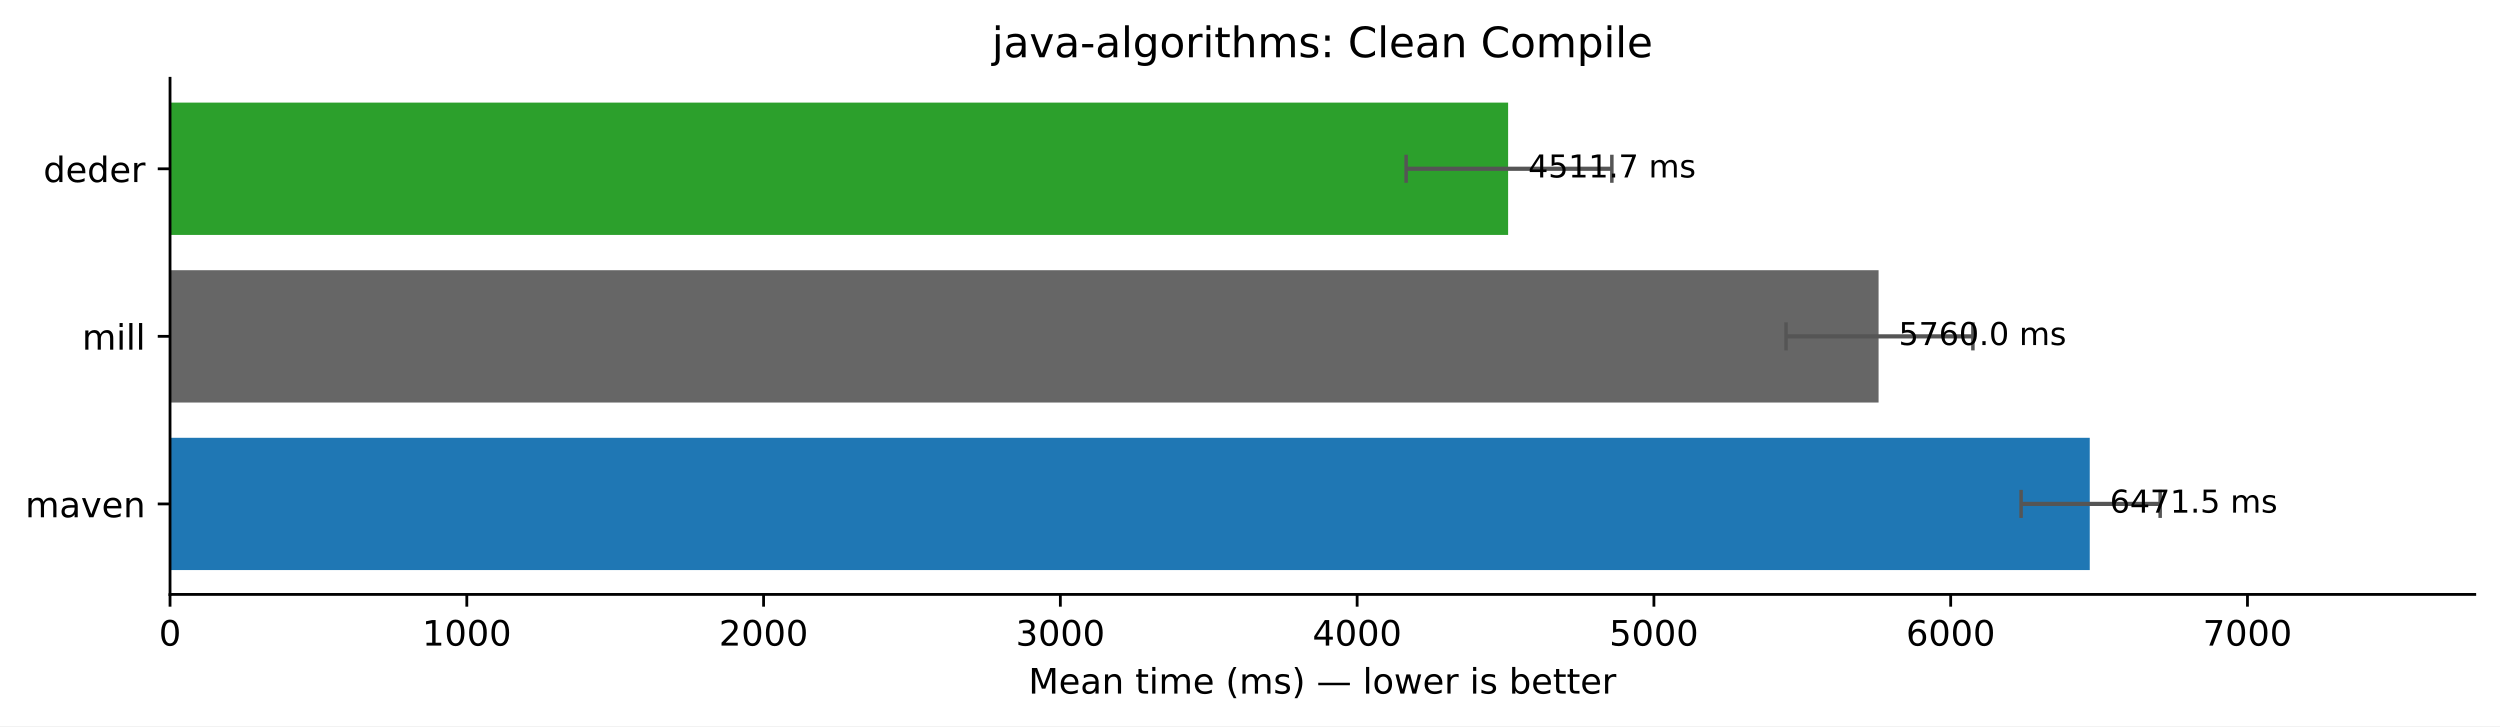
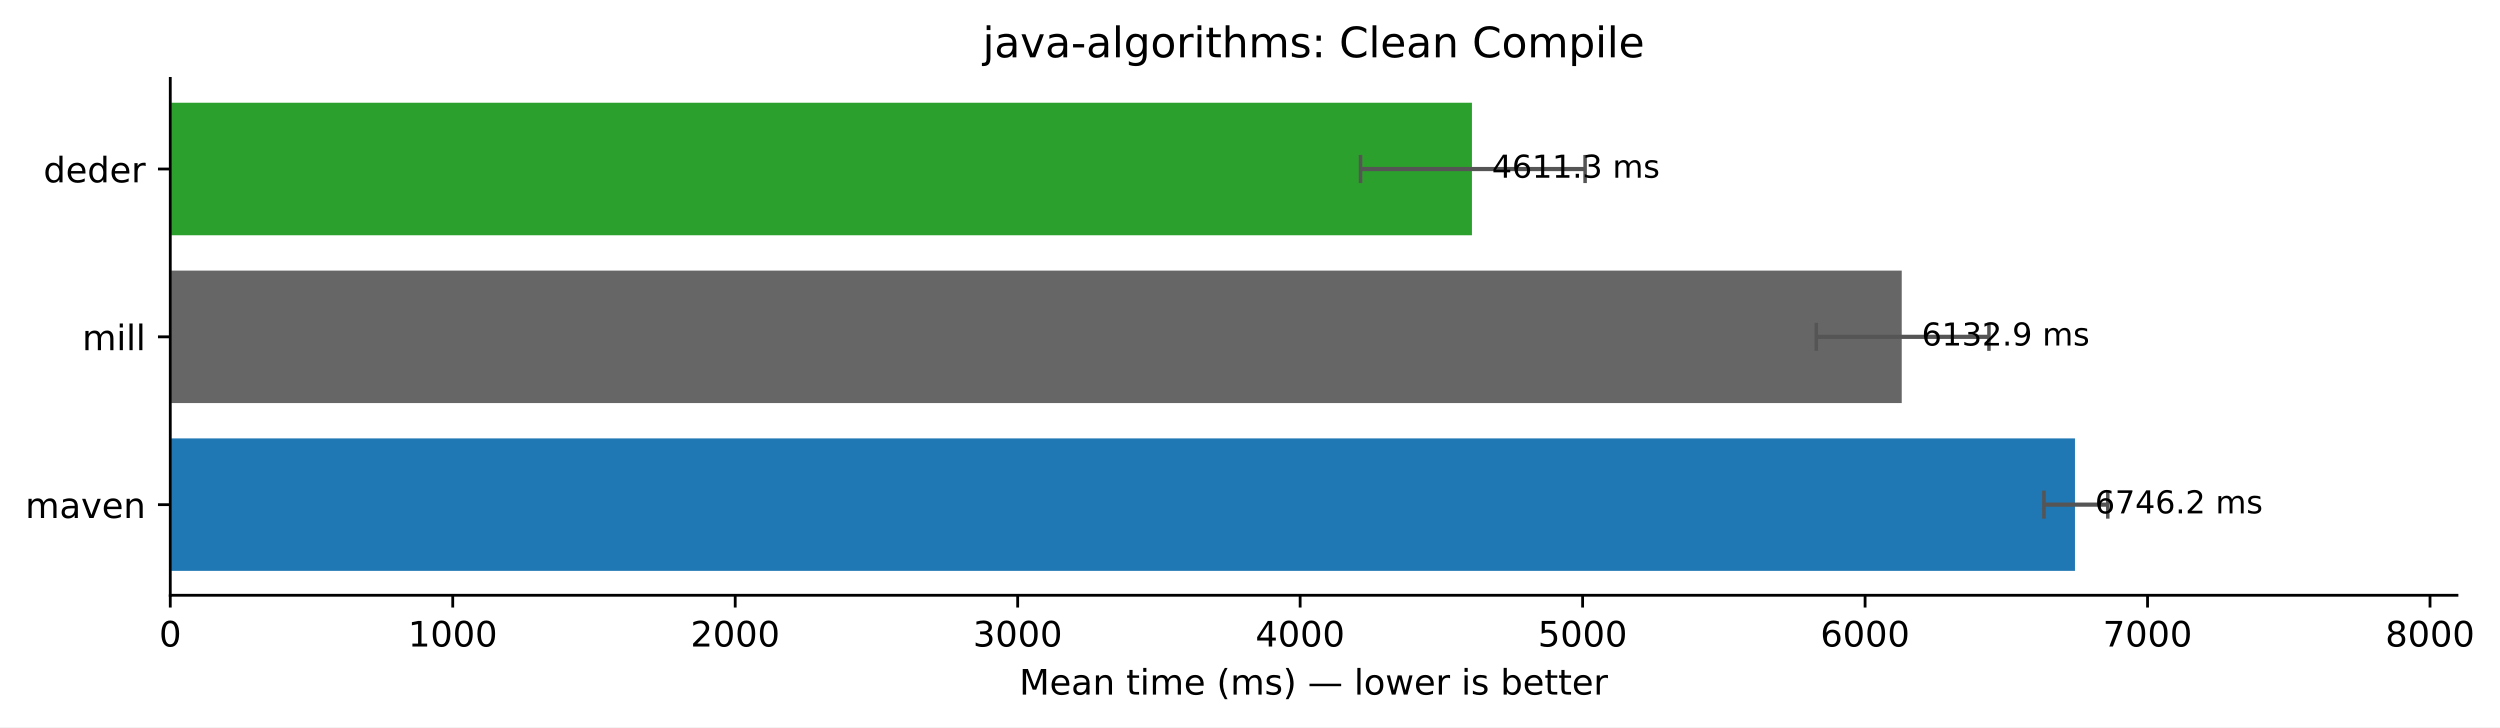
- <svg xmlns="http://www.w3.org/2000/svg" xmlns:xlink="http://www.w3.org/1999/xlink" width="712.788pt" height="207.034pt" viewBox="0 0 712.788 207.034" version="1.1">
+ <svg xmlns="http://www.w3.org/2000/svg" xmlns:xlink="http://www.w3.org/1999/xlink" width="711.772pt" height="207.034pt" viewBox="0 0 711.772 207.034" version="1.1">
  <defs>
    <style type="text/css">*{stroke-linejoin: round; stroke-linecap: butt}</style>
  </defs>
  <g id="figure_1">
    <g id="patch_1">
-       <path d="M 0 207.034  L 712.788 207.034  L 712.788 0  L 0 0  z " style="fill: #ffffff" />
+       <path d="M 0 207.034  L 711.772 207.034  L 711.772 0  L 0 0  z " style="fill: #ffffff" />
    </g>
    <g id="axes_1">
      <g id="patch_2">
-         <path d="M 48.478 169.478  L 705.588 169.478  L 705.588 22.318  L 48.478 22.318  z " style="fill: #ffffff" />
+         <path d="M 48.478 169.478  L 699.518 169.478  L 699.518 22.318  L 48.478 22.318  z " style="fill: #ffffff" />
      </g>
      <g id="patch_3">
-         <path d="M 48.478 162.789  L 596.07 162.789  L 596.07 124.566  L 48.478 124.566  z " clip-path="url(#p824deefcda)" style="fill: #1f77b4; stroke: #ffffff; stroke-width: 0.5; stroke-linejoin: miter" />
+         <path d="M 48.478 162.789  L 591.011 162.789  L 591.011 124.566  L 48.478 124.566  z " clip-path="url(#p6e407e861b)" style="fill: #1f77b4; stroke: #ffffff; stroke-width: 0.5; stroke-linejoin: miter" />
      </g>
      <g id="patch_4">
-         <path d="M 48.478 115.01  L 535.862 115.01  L 535.862 76.786  L 48.478 76.786  z " clip-path="url(#p824deefcda)" style="fill: #666666; stroke: #ffffff; stroke-width: 0.5; stroke-linejoin: miter" />
+         <path d="M 48.478 115.01  L 541.692 115.01  L 541.692 76.786  L 48.478 76.786  z " clip-path="url(#p6e407e861b)" style="fill: #666666; stroke: #ffffff; stroke-width: 0.5; stroke-linejoin: miter" />
      </g>
      <g id="patch_5">
-         <path d="M 48.478 67.231  L 430.236 67.231  L 430.236 29.007  L 48.478 29.007  z " clip-path="url(#p824deefcda)" style="fill: #2ca02c; stroke: #ffffff; stroke-width: 0.5; stroke-linejoin: miter" />
+         <path d="M 48.478 67.231  L 419.327 67.231  L 419.327 29.007  L 48.478 29.007  z " clip-path="url(#p6e407e861b)" style="fill: #2ca02c; stroke: #ffffff; stroke-width: 0.5; stroke-linejoin: miter" />
      </g>
      <g id="matplotlib.axis_1">
        <g id="xtick_1">
          <g id="line2d_1">
            <defs>
-               <path id="m9dd5180c8a" d="M 0 0  L 0 3.5  " style="stroke: #000000; stroke-width: 0.8" />
+               <path id="m69d838f086" d="M 0 0  L 0 3.5  " style="stroke: #000000; stroke-width: 0.8" />
            </defs>
            <g>
-               <use xlink:href="#m9dd5180c8a" x="48.478" y="169.478" style="stroke: #000000; stroke-width: 0.8" />
+               <use xlink:href="#m69d838f086" x="48.478" y="169.478" style="stroke: #000000; stroke-width: 0.8" />
            </g>
          </g>
          <g id="text_1">
            <g transform="translate(45.29688 184.0766) scale(0.1 -0.1)">
              <defs>
                <path id="DejaVuSans-30" d="M 2034 4250  Q 1547 4250 1301 3770  Q 1056 3291 1056 2328  Q 1056 1369 1301 889  Q 1547 409 2034 409  Q 2525 409 2770 889  Q 3016 1369 3016 2328  Q 3016 3291 2770 3770  Q 2525 4250 2034 4250  z M 2034 4750  Q 2819 4750 3233 4129  Q 3647 3509 3647 2328  Q 3647 1150 3233 529  Q 2819 -91 2034 -91  Q 1250 -91 836 529  Q 422 1150 422 2328  Q 422 3509 836 4129  Q 1250 4750 2034 4750  z " transform="scale(0.015625)" />
              </defs>
              <use xlink:href="#DejaVuSans-30" />
            </g>
          </g>
        </g>
        <g id="xtick_2">
          <g id="line2d_2">
            <g>
-               <use xlink:href="#m9dd5180c8a" x="133.094" y="169.478" style="stroke: #000000; stroke-width: 0.8" />
+               <use xlink:href="#m69d838f086" x="128.899" y="169.478" style="stroke: #000000; stroke-width: 0.8" />
            </g>
          </g>
          <g id="text_2">
-             <g transform="translate(120.3686 184.0766) scale(0.1 -0.1)">
+             <g transform="translate(116.1742 184.0766) scale(0.1 -0.1)">
              <defs>
                <path id="DejaVuSans-31" d="M 794 531  L 1825 531  L 1825 4091  L 703 3866  L 703 4441  L 1819 4666  L 2450 4666  L 2450 531  L 3481 531  L 3481 0  L 794 0  L 794 531  z " transform="scale(0.015625)" />
              </defs>
              <use xlink:href="#DejaVuSans-31" />
              <use xlink:href="#DejaVuSans-30" transform="translate(63.62305 0)" />
              <use xlink:href="#DejaVuSans-30" transform="translate(127.2461 0)" />
              <use xlink:href="#DejaVuSans-30" transform="translate(190.8691 0)" />
            </g>
          </g>
        </g>
        <g id="xtick_3">
          <g id="line2d_3">
            <g>
-               <use xlink:href="#m9dd5180c8a" x="217.709" y="169.478" style="stroke: #000000; stroke-width: 0.8" />
+               <use xlink:href="#m69d838f086" x="209.32" y="169.478" style="stroke: #000000; stroke-width: 0.8" />
            </g>
          </g>
          <g id="text_3">
-             <g transform="translate(204.984 184.0766) scale(0.1 -0.1)">
+             <g transform="translate(196.5953 184.0766) scale(0.1 -0.1)">
              <defs>
                <path id="DejaVuSans-32" d="M 1228 531  L 3431 531  L 3431 0  L 469 0  L 469 531  Q 828 903 1448 1529  Q 2069 2156 2228 2338  Q 2531 2678 2651 2914  Q 2772 3150 2772 3378  Q 2772 3750 2511 3984  Q 2250 4219 1831 4219  Q 1534 4219 1204 4116  Q 875 4013 500 3803  L 500 4441  Q 881 4594 1212 4672  Q 1544 4750 1819 4750  Q 2544 4750 2975 4387  Q 3406 4025 3406 3419  Q 3406 3131 3298 2873  Q 3191 2616 2906 2266  Q 2828 2175 2409 1742  Q 1991 1309 1228 531  z " transform="scale(0.015625)" />
              </defs>
              <use xlink:href="#DejaVuSans-32" />
              <use xlink:href="#DejaVuSans-30" transform="translate(63.62305 0)" />
              <use xlink:href="#DejaVuSans-30" transform="translate(127.2461 0)" />
              <use xlink:href="#DejaVuSans-30" transform="translate(190.8691 0)" />
            </g>
          </g>
        </g>
        <g id="xtick_4">
          <g id="line2d_4">
            <g>
-               <use xlink:href="#m9dd5180c8a" x="302.324" y="169.478" style="stroke: #000000; stroke-width: 0.8" />
+               <use xlink:href="#m69d838f086" x="289.741" y="169.478" style="stroke: #000000; stroke-width: 0.8" />
            </g>
          </g>
          <g id="text_4">
-             <g transform="translate(289.5995 184.0766) scale(0.1 -0.1)">
+             <g transform="translate(277.0164 184.0766) scale(0.1 -0.1)">
              <defs>
                <path id="DejaVuSans-33" d="M 2597 2516  Q 3050 2419 3304 2112  Q 3559 1806 3559 1356  Q 3559 666 3084 287  Q 2609 -91 1734 -91  Q 1441 -91 1130 -33  Q 819 25 488 141  L 488 750  Q 750 597 1062 519  Q 1375 441 1716 441  Q 2309 441 2620 675  Q 2931 909 2931 1356  Q 2931 1769 2642 2001  Q 2353 2234 1838 2234  L 1294 2234  L 1294 2753  L 1863 2753  Q 2328 2753 2575 2939  Q 2822 3125 2822 3475  Q 2822 3834 2567 4026  Q 2313 4219 1838 4219  Q 1578 4219 1281 4162  Q 984 4106 628 3988  L 628 4550  Q 988 4650 1302 4700  Q 1616 4750 1894 4750  Q 2613 4750 3031 4423  Q 3450 4097 3450 3541  Q 3450 3153 3228 2886  Q 3006 2619 2597 2516  z " transform="scale(0.015625)" />
              </defs>
              <use xlink:href="#DejaVuSans-33" />
              <use xlink:href="#DejaVuSans-30" transform="translate(63.62305 0)" />
              <use xlink:href="#DejaVuSans-30" transform="translate(127.2461 0)" />
              <use xlink:href="#DejaVuSans-30" transform="translate(190.8691 0)" />
            </g>
          </g>
        </g>
        <g id="xtick_5">
          <g id="line2d_5">
            <g>
-               <use xlink:href="#m9dd5180c8a" x="386.94" y="169.478" style="stroke: #000000; stroke-width: 0.8" />
+               <use xlink:href="#m69d838f086" x="370.162" y="169.478" style="stroke: #000000; stroke-width: 0.8" />
            </g>
          </g>
          <g id="text_5">
-             <g transform="translate(374.2149 184.0766) scale(0.1 -0.1)">
+             <g transform="translate(357.4375 184.0766) scale(0.1 -0.1)">
              <defs>
                <path id="DejaVuSans-34" d="M 2419 4116  L 825 1625  L 2419 1625  L 2419 4116  z M 2253 4666  L 3047 4666  L 3047 1625  L 3713 1625  L 3713 1100  L 3047 1100  L 3047 0  L 2419 0  L 2419 1100  L 313 1100  L 313 1709  L 2253 4666  z " transform="scale(0.015625)" />
              </defs>
              <use xlink:href="#DejaVuSans-34" />
              <use xlink:href="#DejaVuSans-30" transform="translate(63.62305 0)" />
              <use xlink:href="#DejaVuSans-30" transform="translate(127.2461 0)" />
              <use xlink:href="#DejaVuSans-30" transform="translate(190.8691 0)" />
            </g>
          </g>
        </g>
        <g id="xtick_6">
          <g id="line2d_6">
            <g>
-               <use xlink:href="#m9dd5180c8a" x="471.555" y="169.478" style="stroke: #000000; stroke-width: 0.8" />
+               <use xlink:href="#m69d838f086" x="450.584" y="169.478" style="stroke: #000000; stroke-width: 0.8" />
            </g>
          </g>
          <g id="text_6">
-             <g transform="translate(458.8303 184.0766) scale(0.1 -0.1)">
+             <g transform="translate(437.8586 184.0766) scale(0.1 -0.1)">
              <defs>
                <path id="DejaVuSans-35" d="M 691 4666  L 3169 4666  L 3169 4134  L 1269 4134  L 1269 2991  Q 1406 3038 1543 3061  Q 1681 3084 1819 3084  Q 2600 3084 3056 2656  Q 3513 2228 3513 1497  Q 3513 744 3044 326  Q 2575 -91 1722 -91  Q 1428 -91 1123 -41  Q 819 9 494 109  L 494 744  Q 775 591 1075 516  Q 1375 441 1709 441  Q 2250 441 2565 725  Q 2881 1009 2881 1497  Q 2881 1984 2565 2268  Q 2250 2553 1709 2553  Q 1456 2553 1204 2497  Q 953 2441 691 2322  L 691 4666  z " transform="scale(0.015625)" />
              </defs>
              <use xlink:href="#DejaVuSans-35" />
              <use xlink:href="#DejaVuSans-30" transform="translate(63.62305 0)" />
              <use xlink:href="#DejaVuSans-30" transform="translate(127.2461 0)" />
              <use xlink:href="#DejaVuSans-30" transform="translate(190.8691 0)" />
            </g>
          </g>
        </g>
        <g id="xtick_7">
          <g id="line2d_7">
            <g>
-               <use xlink:href="#m9dd5180c8a" x="556.171" y="169.478" style="stroke: #000000; stroke-width: 0.8" />
+               <use xlink:href="#m69d838f086" x="531.005" y="169.478" style="stroke: #000000; stroke-width: 0.8" />
            </g>
          </g>
          <g id="text_7">
-             <g transform="translate(543.4458 184.0766) scale(0.1 -0.1)">
+             <g transform="translate(518.2796 184.0766) scale(0.1 -0.1)">
              <defs>
                <path id="DejaVuSans-36" d="M 2113 2584  Q 1688 2584 1439 2293  Q 1191 2003 1191 1497  Q 1191 994 1439 701  Q 1688 409 2113 409  Q 2538 409 2786 701  Q 3034 994 3034 1497  Q 3034 2003 2786 2293  Q 2538 2584 2113 2584  z M 3366 4563  L 3366 3988  Q 3128 4100 2886 4159  Q 2644 4219 2406 4219  Q 1781 4219 1451 3797  Q 1122 3375 1075 2522  Q 1259 2794 1537 2939  Q 1816 3084 2150 3084  Q 2853 3084 3261 2657  Q 3669 2231 3669 1497  Q 3669 778 3244 343  Q 2819 -91 2113 -91  Q 1303 -91 875 529  Q 447 1150 447 2328  Q 447 3434 972 4092  Q 1497 4750 2381 4750  Q 2619 4750 2861 4703  Q 3103 4656 3366 4563  z " transform="scale(0.015625)" />
              </defs>
              <use xlink:href="#DejaVuSans-36" />
              <use xlink:href="#DejaVuSans-30" transform="translate(63.62305 0)" />
              <use xlink:href="#DejaVuSans-30" transform="translate(127.2461 0)" />
              <use xlink:href="#DejaVuSans-30" transform="translate(190.8691 0)" />
            </g>
          </g>
        </g>
        <g id="xtick_8">
          <g id="line2d_8">
            <g>
-               <use xlink:href="#m9dd5180c8a" x="640.786" y="169.478" style="stroke: #000000; stroke-width: 0.8" />
+               <use xlink:href="#m69d838f086" x="611.426" y="169.478" style="stroke: #000000; stroke-width: 0.8" />
            </g>
          </g>
          <g id="text_8">
-             <g transform="translate(628.0612 184.0766) scale(0.1 -0.1)">
+             <g transform="translate(598.7007 184.0766) scale(0.1 -0.1)">
              <defs>
                <path id="DejaVuSans-37" d="M 525 4666  L 3525 4666  L 3525 4397  L 1831 0  L 1172 0  L 2766 4134  L 525 4134  L 525 4666  z " transform="scale(0.015625)" />
              </defs>
              <use xlink:href="#DejaVuSans-37" />
              <use xlink:href="#DejaVuSans-30" transform="translate(63.62305 0)" />
              <use xlink:href="#DejaVuSans-30" transform="translate(127.2461 0)" />
              <use xlink:href="#DejaVuSans-30" transform="translate(190.8691 0)" />
            </g>
          </g>
        </g>
-         <g id="text_9">
-           <g transform="translate(293.2362 197.7547) scale(0.1 -0.1)">
+         <g id="xtick_9">
+           <g id="line2d_9">
+             <g>
+               <use xlink:href="#m69d838f086" x="691.847" y="169.478" style="stroke: #000000; stroke-width: 0.8" />
+             </g>
+           </g>
+           <g id="text_9">
+             <g transform="translate(679.1218 184.0766) scale(0.1 -0.1)">
+               <defs>
+                 <path id="DejaVuSans-38" d="M 2034 2216  Q 1584 2216 1326 1975  Q 1069 1734 1069 1313  Q 1069 891 1326 650  Q 1584 409 2034 409  Q 2484 409 2743 651  Q 3003 894 3003 1313  Q 3003 1734 2745 1975  Q 2488 2216 2034 2216  z M 1403 2484  Q 997 2584 770 2862  Q 544 3141 544 3541  Q 544 4100 942 4425  Q 1341 4750 2034 4750  Q 2731 4750 3128 4425  Q 3525 4100 3525 3541  Q 3525 3141 3298 2862  Q 3072 2584 2669 2484  Q 3125 2378 3379 2068  Q 3634 1759 3634 1313  Q 3634 634 3220 271  Q 2806 -91 2034 -91  Q 1263 -91 848 271  Q 434 634 434 1313  Q 434 1759 690 2068  Q 947 2378 1403 2484  z M 1172 3481  Q 1172 3119 1398 2916  Q 1625 2713 2034 2713  Q 2441 2713 2670 2916  Q 2900 3119 2900 3481  Q 2900 3844 2670 4047  Q 2441 4250 2034 4250  Q 1625 4250 1398 4047  Q 1172 3844 1172 3481  z " transform="scale(0.015625)" />
+               </defs>
+               <use xlink:href="#DejaVuSans-38" />
+               <use xlink:href="#DejaVuSans-30" transform="translate(63.62305 0)" />
+               <use xlink:href="#DejaVuSans-30" transform="translate(127.2461 0)" />
+               <use xlink:href="#DejaVuSans-30" transform="translate(190.8691 0)" />
+             </g>
+           </g>
+         </g>
+         <g id="text_10">
+           <g transform="translate(290.2013 197.7547) scale(0.1 -0.1)">
            <defs>
              <path id="DejaVuSans-4d" d="M 628 4666  L 1569 4666  L 2759 1491  L 3956 4666  L 4897 4666  L 4897 0  L 4281 0  L 4281 4097  L 3078 897  L 2444 897  L 1241 4097  L 1241 0  L 628 0  L 628 4666  z " transform="scale(0.015625)" />
              <path id="DejaVuSans-65" d="M 3597 1894  L 3597 1613  L 953 1613  Q 991 1019 1311 708  Q 1631 397 2203 397  Q 2534 397 2845 478  Q 3156 559 3463 722  L 3463 178  Q 3153 47 2828 -22  Q 2503 -91 2169 -91  Q 1331 -91 842 396  Q 353 884 353 1716  Q 353 2575 817 3079  Q 1281 3584 2069 3584  Q 2775 3584 3186 3129  Q 3597 2675 3597 1894  z M 3022 2063  Q 3016 2534 2758 2815  Q 2500 3097 2075 3097  Q 1594 3097 1305 2825  Q 1016 2553 972 2059  L 3022 2063  z " transform="scale(0.015625)" />
              <path id="DejaVuSans-61" d="M 2194 1759  Q 1497 1759 1228 1600  Q 959 1441 959 1056  Q 959 750 1161 570  Q 1363 391 1709 391  Q 2188 391 2477 730  Q 2766 1069 2766 1631  L 2766 1759  L 2194 1759  z M 3341 1997  L 3341 0  L 2766 0  L 2766 531  Q 2569 213 2275 61  Q 1981 -91 1556 -91  Q 1019 -91 701 211  Q 384 513 384 1019  Q 384 1609 779 1909  Q 1175 2209 1959 2209  L 2766 2209  L 2766 2266  Q 2766 2663 2505 2880  Q 2244 3097 1772 3097  Q 1472 3097 1187 3025  Q 903 2953 641 2809  L 641 3341  Q 956 3463 1253 3523  Q 1550 3584 1831 3584  Q 2591 3584 2966 3190  Q 3341 2797 3341 1997  z " transform="scale(0.015625)" />
              <path id="DejaVuSans-6e" d="M 3513 2113  L 3513 0  L 2938 0  L 2938 2094  Q 2938 2591 2744 2837  Q 2550 3084 2163 3084  Q 1697 3084 1428 2787  Q 1159 2491 1159 1978  L 1159 0  L 581 0  L 581 3500  L 1159 3500  L 1159 2956  Q 1366 3272 1645 3428  Q 1925 3584 2291 3584  Q 2894 3584 3203 3211  Q 3513 2838 3513 2113  z " transform="scale(0.015625)" />
              <path id="DejaVuSans-20" transform="scale(0.015625)" />
              <path id="DejaVuSans-74" d="M 1172 4494  L 1172 3500  L 2356 3500  L 2356 3053  L 1172 3053  L 1172 1153  Q 1172 725 1289 603  Q 1406 481 1766 481  L 2356 481  L 2356 0  L 1766 0  Q 1100 0 847 248  Q 594 497 594 1153  L 594 3053  L 172 3053  L 172 3500  L 594 3500  L 594 4494  L 1172 4494  z " transform="scale(0.015625)" />
              <path id="DejaVuSans-69" d="M 603 3500  L 1178 3500  L 1178 0  L 603 0  L 603 3500  z M 603 4863  L 1178 4863  L 1178 4134  L 603 4134  L 603 4863  z " transform="scale(0.015625)" />
              <path id="DejaVuSans-6d" d="M 3328 2828  Q 3544 3216 3844 3400  Q 4144 3584 4550 3584  Q 5097 3584 5394 3201  Q 5691 2819 5691 2113  L 5691 0  L 5113 0  L 5113 2094  Q 5113 2597 4934 2840  Q 4756 3084 4391 3084  Q 3944 3084 3684 2787  Q 3425 2491 3425 1978  L 3425 0  L 2847 0  L 2847 2094  Q 2847 2600 2669 2842  Q 2491 3084 2119 3084  Q 1678 3084 1418 2786  Q 1159 2488 1159 1978  L 1159 0  L 581 0  L 581 3500  L 1159 3500  L 1159 2956  Q 1356 3278 1631 3431  Q 1906 3584 2284 3584  Q 2666 3584 2933 3390  Q 3200 3197 3328 2828  z " transform="scale(0.015625)" />
              <path id="DejaVuSans-28" d="M 1984 4856  Q 1566 4138 1362 3434  Q 1159 2731 1159 2009  Q 1159 1288 1364 580  Q 1569 -128 1984 -844  L 1484 -844  Q 1016 -109 783 600  Q 550 1309 550 2009  Q 550 2706 781 3412  Q 1013 4119 1484 4856  L 1984 4856  z " transform="scale(0.015625)" />
              <path id="DejaVuSans-73" d="M 2834 3397  L 2834 2853  Q 2591 2978 2328 3040  Q 2066 3103 1784 3103  Q 1356 3103 1142 2972  Q 928 2841 928 2578  Q 928 2378 1081 2264  Q 1234 2150 1697 2047  L 1894 2003  Q 2506 1872 2764 1633  Q 3022 1394 3022 966  Q 3022 478 2636 193  Q 2250 -91 1575 -91  Q 1294 -91 989 -36  Q 684 19 347 128  L 347 722  Q 666 556 975 473  Q 1284 391 1588 391  Q 1994 391 2212 530  Q 2431 669 2431 922  Q 2431 1156 2273 1281  Q 2116 1406 1581 1522  L 1381 1569  Q 847 1681 609 1914  Q 372 2147 372 2553  Q 372 3047 722 3315  Q 1072 3584 1716 3584  Q 2034 3584 2315 3537  Q 2597 3491 2834 3397  z " transform="scale(0.015625)" />
              <path id="DejaVuSans-29" d="M 513 4856  L 1013 4856  Q 1481 4119 1714 3412  Q 1947 2706 1947 2009  Q 1947 1309 1714 600  Q 1481 -109 1013 -844  L 513 -844  Q 928 -128 1133 580  Q 1338 1288 1338 2009  Q 1338 2731 1133 3434  Q 928 4138 513 4856  z " transform="scale(0.015625)" />
              <path id="DejaVuSans-2014" d="M 313 1978  L 6088 1978  L 6088 1528  L 313 1528  L 313 1978  z " transform="scale(0.015625)" />
              <path id="DejaVuSans-6c" d="M 603 4863  L 1178 4863  L 1178 0  L 603 0  L 603 4863  z " transform="scale(0.015625)" />
              <path id="DejaVuSans-6f" d="M 1959 3097  Q 1497 3097 1228 2736  Q 959 2375 959 1747  Q 959 1119 1226 758  Q 1494 397 1959 397  Q 2419 397 2687 759  Q 2956 1122 2956 1747  Q 2956 2369 2687 2733  Q 2419 3097 1959 3097  z M 1959 3584  Q 2709 3584 3137 3096  Q 3566 2609 3566 1747  Q 3566 888 3137 398  Q 2709 -91 1959 -91  Q 1206 -91 779 398  Q 353 888 353 1747  Q 353 2609 779 3096  Q 1206 3584 1959 3584  z " transform="scale(0.015625)" />
              <path id="DejaVuSans-77" d="M 269 3500  L 844 3500  L 1563 769  L 2278 3500  L 2956 3500  L 3675 769  L 4391 3500  L 4966 3500  L 4050 0  L 3372 0  L 2619 2869  L 1863 0  L 1184 0  L 269 3500  z " transform="scale(0.015625)" />
              <path id="DejaVuSans-72" d="M 2631 2963  Q 2534 3019 2420 3045  Q 2306 3072 2169 3072  Q 1681 3072 1420 2755  Q 1159 2438 1159 1844  L 1159 0  L 581 0  L 581 3500  L 1159 3500  L 1159 2956  Q 1341 3275 1631 3429  Q 1922 3584 2338 3584  Q 2397 3584 2469 3576  Q 2541 3569 2628 3553  L 2631 2963  z " transform="scale(0.015625)" />
              <path id="DejaVuSans-62" d="M 3116 1747  Q 3116 2381 2855 2742  Q 2594 3103 2138 3103  Q 1681 3103 1420 2742  Q 1159 2381 1159 1747  Q 1159 1113 1420 752  Q 1681 391 2138 391  Q 2594 391 2855 752  Q 3116 1113 3116 1747  z M 1159 2969  Q 1341 3281 1617 3432  Q 1894 3584 2278 3584  Q 2916 3584 3314 3078  Q 3713 2572 3713 1747  Q 3713 922 3314 415  Q 2916 -91 2278 -91  Q 1894 -91 1617 61  Q 1341 213 1159 525  L 1159 0  L 581 0  L 581 4863  L 1159 4863  L 1159 2969  z " transform="scale(0.015625)" />
            </defs>
            <use xlink:href="#DejaVuSans-4d" />
            <use xlink:href="#DejaVuSans-65" transform="translate(86.2793 0)" />
            <use xlink:href="#DejaVuSans-61" transform="translate(147.8027 0)" />
            <use xlink:href="#DejaVuSans-6e" transform="translate(209.082 0)" />
            <use xlink:href="#DejaVuSans-20" transform="translate(272.4609 0)" />
            <use xlink:href="#DejaVuSans-74" transform="translate(304.248 0)" />
            <use xlink:href="#DejaVuSans-69" transform="translate(343.457 0)" />
            <use xlink:href="#DejaVuSans-6d" transform="translate(371.2402 0)" />
            <use xlink:href="#DejaVuSans-65" transform="translate(468.6523 0)" />
            <use xlink:href="#DejaVuSans-20" transform="translate(530.1758 0)" />
            <use xlink:href="#DejaVuSans-28" transform="translate(561.9629 0)" />
            <use xlink:href="#DejaVuSans-6d" transform="translate(600.9766 0)" />
            <use xlink:href="#DejaVuSans-73" transform="translate(698.3887 0)" />
            <use xlink:href="#DejaVuSans-29" transform="translate(750.4883 0)" />
            <use xlink:href="#DejaVuSans-20" transform="translate(789.502 0)" />
            <use xlink:href="#DejaVuSans-2014" transform="translate(821.2891 0)" />
            <use xlink:href="#DejaVuSans-20" transform="translate(921.2891 0)" />
            <use xlink:href="#DejaVuSans-6c" transform="translate(953.0762 0)" />
            <use xlink:href="#DejaVuSans-6f" transform="translate(980.8594 0)" />
            <use xlink:href="#DejaVuSans-77" transform="translate(1042.041 0)" />
            <use xlink:href="#DejaVuSans-65" transform="translate(1123.828 0)" />
            <use xlink:href="#DejaVuSans-72" transform="translate(1185.352 0)" />
            <use xlink:href="#DejaVuSans-20" transform="translate(1226.465 0)" />
            <use xlink:href="#DejaVuSans-69" transform="translate(1258.252 0)" />
            <use xlink:href="#DejaVuSans-73" transform="translate(1286.035 0)" />
            <use xlink:href="#DejaVuSans-20" transform="translate(1338.135 0)" />
            <use xlink:href="#DejaVuSans-62" transform="translate(1369.922 0)" />
            <use xlink:href="#DejaVuSans-65" transform="translate(1433.398 0)" />
            <use xlink:href="#DejaVuSans-74" transform="translate(1494.922 0)" />
            <use xlink:href="#DejaVuSans-74" transform="translate(1534.131 0)" />
            <use xlink:href="#DejaVuSans-65" transform="translate(1573.34 0)" />
            <use xlink:href="#DejaVuSans-72" transform="translate(1634.863 0)" />
          </g>
        </g>
      </g>
      <g id="matplotlib.axis_2">
        <g id="ytick_1">
-           <g id="line2d_9">
+           <g id="line2d_10">
            <defs>
-               <path id="m04943921ec" d="M 0 0  L -3.5 0  " style="stroke: #000000; stroke-width: 0.8" />
+               <path id="mb5caff4b6b" d="M 0 0  L -3.5 0  " style="stroke: #000000; stroke-width: 0.8" />
            </defs>
            <g>
-               <use xlink:href="#m04943921ec" x="48.478" y="143.677" style="stroke: #000000; stroke-width: 0.8" />
-             </g>
-           </g>
-           <g id="text_10">
+               <use xlink:href="#mb5caff4b6b" x="48.478" y="143.677" style="stroke: #000000; stroke-width: 0.8" />
+             </g>
+           </g>
+           <g id="text_11">
            <g transform="translate(7.2 147.4766) scale(0.1 -0.1)">
              <defs>
                <path id="DejaVuSans-76" d="M 191 3500  L 800 3500  L 1894 563  L 2988 3500  L 3597 3500  L 2284 0  L 1503 0  L 191 3500  z " transform="scale(0.015625)" />
              </defs>
              <use xlink:href="#DejaVuSans-6d" />
              <use xlink:href="#DejaVuSans-61" transform="translate(97.41211 0)" />
              <use xlink:href="#DejaVuSans-76" transform="translate(158.6914 0)" />
              <use xlink:href="#DejaVuSans-65" transform="translate(217.8711 0)" />
              <use xlink:href="#DejaVuSans-6e" transform="translate(279.3945 0)" />
            </g>
          </g>
        </g>
        <g id="ytick_2">
-           <g id="line2d_10">
-             <g>
-               <use xlink:href="#m04943921ec" x="48.478" y="95.898" style="stroke: #000000; stroke-width: 0.8" />
-             </g>
-           </g>
-           <g id="text_11">
+           <g id="line2d_11">
+             <g>
+               <use xlink:href="#mb5caff4b6b" x="48.478" y="95.898" style="stroke: #000000; stroke-width: 0.8" />
+             </g>
+           </g>
+           <g id="text_12">
            <g transform="translate(23.40312 99.69734) scale(0.1 -0.1)">
              <use xlink:href="#DejaVuSans-6d" />
              <use xlink:href="#DejaVuSans-69" transform="translate(97.41211 0)" />
              <use xlink:href="#DejaVuSans-6c" transform="translate(125.1953 0)" />
              <use xlink:href="#DejaVuSans-6c" transform="translate(152.9785 0)" />
            </g>
          </g>
        </g>
        <g id="ytick_3">
-           <g id="line2d_11">
-             <g>
-               <use xlink:href="#m04943921ec" x="48.478" y="48.119" style="stroke: #000000; stroke-width: 0.8" />
-             </g>
-           </g>
-           <g id="text_12">
+           <g id="line2d_12">
+             <g>
+               <use xlink:href="#mb5caff4b6b" x="48.478" y="48.119" style="stroke: #000000; stroke-width: 0.8" />
+             </g>
+           </g>
+           <g id="text_13">
            <g transform="translate(12.36406 51.91812) scale(0.1 -0.1)">
              <defs>
                <path id="DejaVuSans-64" d="M 2906 2969  L 2906 4863  L 3481 4863  L 3481 0  L 2906 0  L 2906 525  Q 2725 213 2448 61  Q 2172 -91 1784 -91  Q 1150 -91 751 415  Q 353 922 353 1747  Q 353 2572 751 3078  Q 1150 3584 1784 3584  Q 2172 3584 2448 3432  Q 2725 3281 2906 2969  z M 947 1747  Q 947 1113 1208 752  Q 1469 391 1925 391  Q 2381 391 2643 752  Q 2906 1113 2906 1747  Q 2906 2381 2643 2742  Q 2381 3103 1925 3103  Q 1469 3103 1208 2742  Q 947 2381 947 1747  z " transform="scale(0.015625)" />
              </defs>
              <use xlink:href="#DejaVuSans-64" />
              <use xlink:href="#DejaVuSans-65" transform="translate(63.47656 0)" />
              <use xlink:href="#DejaVuSans-64" transform="translate(125 0)" />
              <use xlink:href="#DejaVuSans-65" transform="translate(188.4766 0)" />
              <use xlink:href="#DejaVuSans-72" transform="translate(250 0)" />
            </g>
          </g>
        </g>
      </g>
      <g id="LineCollection_1">
-         <path d="M 576.242 143.677  L 615.897 143.677  " clip-path="url(#p824deefcda)" style="fill: none; stroke: #555555; stroke-width: 1.2" />
-         <path d="M 509.222 95.898  L 562.502 95.898  " clip-path="url(#p824deefcda)" style="fill: none; stroke: #555555; stroke-width: 1.2" />
-         <path d="M 400.906 48.119  L 459.566 48.119  " clip-path="url(#p824deefcda)" style="fill: none; stroke: #555555; stroke-width: 1.2" />
-       </g>
-       <g id="line2d_12">
+         <path d="M 581.918 143.677  L 600.105 143.677  " clip-path="url(#p6e407e861b)" style="fill: none; stroke: #555555; stroke-width: 1.2" />
+         <path d="M 517.114 95.898  L 566.271 95.898  " clip-path="url(#p6e407e861b)" style="fill: none; stroke: #555555; stroke-width: 1.2" />
+         <path d="M 387.36 48.119  L 451.293 48.119  " clip-path="url(#p6e407e861b)" style="fill: none; stroke: #555555; stroke-width: 1.2" />
+       </g>
+       <g id="line2d_13">
        <defs>
-           <path id="m32319e4d2a" d="M 0 4  L 0 -4  " style="stroke: #555555" />
+           <path id="m7416195e67" d="M 0 4  L 0 -4  " style="stroke: #555555" />
        </defs>
-         <g clip-path="url(#p824deefcda)">
-           <use xlink:href="#m32319e4d2a" x="576.242" y="143.677" style="fill: #1f77b4; stroke: #555555" />
-           <use xlink:href="#m32319e4d2a" x="509.222" y="95.898" style="fill: #1f77b4; stroke: #555555" />
-           <use xlink:href="#m32319e4d2a" x="400.906" y="48.119" style="fill: #1f77b4; stroke: #555555" />
-         </g>
-       </g>
-       <g id="line2d_13">
-         <g clip-path="url(#p824deefcda)">
-           <use xlink:href="#m32319e4d2a" x="615.897" y="143.677" style="fill: #1f77b4; stroke: #555555" />
-           <use xlink:href="#m32319e4d2a" x="562.502" y="95.898" style="fill: #1f77b4; stroke: #555555" />
-           <use xlink:href="#m32319e4d2a" x="459.566" y="48.119" style="fill: #1f77b4; stroke: #555555" />
+         <g clip-path="url(#p6e407e861b)">
+           <use xlink:href="#m7416195e67" x="581.918" y="143.677" style="fill: #1f77b4; stroke: #555555" />
+           <use xlink:href="#m7416195e67" x="517.114" y="95.898" style="fill: #1f77b4; stroke: #555555" />
+           <use xlink:href="#m7416195e67" x="387.36" y="48.119" style="fill: #1f77b4; stroke: #555555" />
+         </g>
+       </g>
+       <g id="line2d_14">
+         <g clip-path="url(#p6e407e861b)">
+           <use xlink:href="#m7416195e67" x="600.105" y="143.677" style="fill: #1f77b4; stroke: #555555" />
+           <use xlink:href="#m7416195e67" x="566.271" y="95.898" style="fill: #1f77b4; stroke: #555555" />
+           <use xlink:href="#m7416195e67" x="451.293" y="48.119" style="fill: #1f77b4; stroke: #555555" />
        </g>
      </g>
      <g id="patch_6">
        <path d="M 48.478 169.478  L 48.478 22.318  " style="fill: none; stroke: #000000; stroke-width: 0.8; stroke-linejoin: miter; stroke-linecap: square" />
      </g>
      <g id="patch_7">
-         <path d="M 48.478 169.478  L 705.588 169.478  " style="fill: none; stroke: #000000; stroke-width: 0.8; stroke-linejoin: miter; stroke-linecap: square" />
-       </g>
-       <g id="text_13">
-         <g transform="translate(601.5457 146.1608) scale(0.09 -0.09)">
+         <path d="M 48.478 169.478  L 699.518 169.478  " style="fill: none; stroke: #000000; stroke-width: 0.8; stroke-linejoin: miter; stroke-linecap: square" />
+       </g>
+       <g id="text_14">
+         <g transform="translate(596.4368 146.1608) scale(0.09 -0.09)">
          <defs>
            <path id="DejaVuSans-2e" d="M 684 794  L 1344 794  L 1344 0  L 684 0  L 684 794  z " transform="scale(0.015625)" />
          </defs>
          <use xlink:href="#DejaVuSans-36" />
-           <use xlink:href="#DejaVuSans-34" transform="translate(63.62305 0)" />
-           <use xlink:href="#DejaVuSans-37" transform="translate(127.2461 0)" />
-           <use xlink:href="#DejaVuSans-31" transform="translate(190.8691 0)" />
+           <use xlink:href="#DejaVuSans-37" transform="translate(63.62305 0)" />
+           <use xlink:href="#DejaVuSans-34" transform="translate(127.2461 0)" />
+           <use xlink:href="#DejaVuSans-36" transform="translate(190.8691 0)" />
          <use xlink:href="#DejaVuSans-2e" transform="translate(254.4922 0)" />
-           <use xlink:href="#DejaVuSans-35" transform="translate(286.2793 0)" />
+           <use xlink:href="#DejaVuSans-32" transform="translate(286.2793 0)" />
          <use xlink:href="#DejaVuSans-20" transform="translate(349.9023 0)" />
          <use xlink:href="#DejaVuSans-6d" transform="translate(381.6895 0)" />
          <use xlink:href="#DejaVuSans-73" transform="translate(479.1016 0)" />
        </g>
      </g>
-       <g id="text_14">
-         <g transform="translate(541.3379 98.38156) scale(0.09 -0.09)">
-           <use xlink:href="#DejaVuSans-35" />
-           <use xlink:href="#DejaVuSans-37" transform="translate(63.62305 0)" />
-           <use xlink:href="#DejaVuSans-36" transform="translate(127.2461 0)" />
-           <use xlink:href="#DejaVuSans-30" transform="translate(190.8691 0)" />
+       <g id="text_15">
+         <g transform="translate(547.1178 98.38156) scale(0.09 -0.09)">
+           <defs>
+             <path id="DejaVuSans-39" d="M 703 97  L 703 672  Q 941 559 1184 500  Q 1428 441 1663 441  Q 2288 441 2617 861  Q 2947 1281 2994 2138  Q 2813 1869 2534 1725  Q 2256 1581 1919 1581  Q 1219 1581 811 2004  Q 403 2428 403 3163  Q 403 3881 828 4315  Q 1253 4750 1959 4750  Q 2769 4750 3195 4129  Q 3622 3509 3622 2328  Q 3622 1225 3098 567  Q 2575 -91 1691 -91  Q 1453 -91 1209 -44  Q 966 3 703 97  z M 1959 2075  Q 2384 2075 2632 2365  Q 2881 2656 2881 3163  Q 2881 3666 2632 3958  Q 2384 4250 1959 4250  Q 1534 4250 1286 3958  Q 1038 3666 1038 3163  Q 1038 2656 1286 2365  Q 1534 2075 1959 2075  z " transform="scale(0.015625)" />
+           </defs>
+           <use xlink:href="#DejaVuSans-36" />
+           <use xlink:href="#DejaVuSans-31" transform="translate(63.62305 0)" />
+           <use xlink:href="#DejaVuSans-33" transform="translate(127.2461 0)" />
+           <use xlink:href="#DejaVuSans-32" transform="translate(190.8691 0)" />
          <use xlink:href="#DejaVuSans-2e" transform="translate(254.4922 0)" />
-           <use xlink:href="#DejaVuSans-30" transform="translate(286.2793 0)" />
+           <use xlink:href="#DejaVuSans-39" transform="translate(286.2793 0)" />
          <use xlink:href="#DejaVuSans-20" transform="translate(349.9023 0)" />
          <use xlink:href="#DejaVuSans-6d" transform="translate(381.6895 0)" />
          <use xlink:href="#DejaVuSans-73" transform="translate(479.1016 0)" />
        </g>
      </g>
-       <g id="text_15">
-         <g transform="translate(435.7118 50.60234) scale(0.09 -0.09)">
+       <g id="text_16">
+         <g transform="translate(424.7519 50.60234) scale(0.09 -0.09)">
          <use xlink:href="#DejaVuSans-34" />
-           <use xlink:href="#DejaVuSans-35" transform="translate(63.62305 0)" />
+           <use xlink:href="#DejaVuSans-36" transform="translate(63.62305 0)" />
          <use xlink:href="#DejaVuSans-31" transform="translate(127.2461 0)" />
          <use xlink:href="#DejaVuSans-31" transform="translate(190.8691 0)" />
          <use xlink:href="#DejaVuSans-2e" transform="translate(254.4922 0)" />
-           <use xlink:href="#DejaVuSans-37" transform="translate(286.2793 0)" />
+           <use xlink:href="#DejaVuSans-33" transform="translate(286.2793 0)" />
          <use xlink:href="#DejaVuSans-20" transform="translate(349.9023 0)" />
          <use xlink:href="#DejaVuSans-6d" transform="translate(381.6895 0)" />
          <use xlink:href="#DejaVuSans-73" transform="translate(479.1016 0)" />
        </g>
      </g>
-       <g id="text_16">
-         <g transform="translate(282.8116 16.31812) scale(0.12 -0.12)">
+       <g id="text_17">
+         <g transform="translate(279.7766 16.31812) scale(0.12 -0.12)">
          <defs>
            <path id="DejaVuSans-6a" d="M 603 3500  L 1178 3500  L 1178 -63  Q 1178 -731 923 -1031  Q 669 -1331 103 -1331  L -116 -1331  L -116 -844  L 38 -844  Q 366 -844 484 -692  Q 603 -541 603 -63  L 603 3500  z M 603 4863  L 1178 4863  L 1178 4134  L 603 4134  L 603 4863  z " transform="scale(0.015625)" />
            <path id="DejaVuSans-2d" d="M 313 2009  L 1997 2009  L 1997 1497  L 313 1497  L 313 2009  z " transform="scale(0.015625)" />
            <path id="DejaVuSans-67" d="M 2906 1791  Q 2906 2416 2648 2759  Q 2391 3103 1925 3103  Q 1463 3103 1205 2759  Q 947 2416 947 1791  Q 947 1169 1205 825  Q 1463 481 1925 481  Q 2391 481 2648 825  Q 2906 1169 2906 1791  z M 3481 434  Q 3481 -459 3084 -895  Q 2688 -1331 1869 -1331  Q 1566 -1331 1297 -1286  Q 1028 -1241 775 -1147  L 775 -588  Q 1028 -725 1275 -790  Q 1522 -856 1778 -856  Q 2344 -856 2625 -561  Q 2906 -266 2906 331  L 2906 616  Q 2728 306 2450 153  Q 2172 0 1784 0  Q 1141 0 747 490  Q 353 981 353 1791  Q 353 2603 747 3093  Q 1141 3584 1784 3584  Q 2172 3584 2450 3431  Q 2728 3278 2906 2969  L 2906 3500  L 3481 3500  L 3481 434  z " transform="scale(0.015625)" />
            <path id="DejaVuSans-68" d="M 3513 2113  L 3513 0  L 2938 0  L 2938 2094  Q 2938 2591 2744 2837  Q 2550 3084 2163 3084  Q 1697 3084 1428 2787  Q 1159 2491 1159 1978  L 1159 0  L 581 0  L 581 4863  L 1159 4863  L 1159 2956  Q 1366 3272 1645 3428  Q 1925 3584 2291 3584  Q 2894 3584 3203 3211  Q 3513 2838 3513 2113  z " transform="scale(0.015625)" />
            <path id="DejaVuSans-3a" d="M 750 794  L 1409 794  L 1409 0  L 750 0  L 750 794  z M 750 3309  L 1409 3309  L 1409 2516  L 750 2516  L 750 3309  z " transform="scale(0.015625)" />
            <path id="DejaVuSans-43" d="M 4122 4306  L 4122 3641  Q 3803 3938 3442 4084  Q 3081 4231 2675 4231  Q 1875 4231 1450 3742  Q 1025 3253 1025 2328  Q 1025 1406 1450 917  Q 1875 428 2675 428  Q 3081 428 3442 575  Q 3803 722 4122 1019  L 4122 359  Q 3791 134 3420 21  Q 3050 -91 2638 -91  Q 1578 -91 968 557  Q 359 1206 359 2328  Q 359 3453 968 4101  Q 1578 4750 2638 4750  Q 3056 4750 3426 4639  Q 3797 4528 4122 4306  z " transform="scale(0.015625)" />
            <path id="DejaVuSans-70" d="M 1159 525  L 1159 -1331  L 581 -1331  L 581 3500  L 1159 3500  L 1159 2969  Q 1341 3281 1617 3432  Q 1894 3584 2278 3584  Q 2916 3584 3314 3078  Q 3713 2572 3713 1747  Q 3713 922 3314 415  Q 2916 -91 2278 -91  Q 1894 -91 1617 61  Q 1341 213 1159 525  z M 3116 1747  Q 3116 2381 2855 2742  Q 2594 3103 2138 3103  Q 1681 3103 1420 2742  Q 1159 2381 1159 1747  Q 1159 1113 1420 752  Q 1681 391 2138 391  Q 2594 391 2855 752  Q 3116 1113 3116 1747  z " transform="scale(0.015625)" />
          </defs>
          <use xlink:href="#DejaVuSans-6a" />
          <use xlink:href="#DejaVuSans-61" transform="translate(27.7832 0)" />
          <use xlink:href="#DejaVuSans-76" transform="translate(89.0625 0)" />
          <use xlink:href="#DejaVuSans-61" transform="translate(148.2422 0)" />
          <use xlink:href="#DejaVuSans-2d" transform="translate(209.5215 0)" />
          <use xlink:href="#DejaVuSans-61" transform="translate(245.6055 0)" />
          <use xlink:href="#DejaVuSans-6c" transform="translate(306.8848 0)" />
          <use xlink:href="#DejaVuSans-67" transform="translate(334.668 0)" />
          <use xlink:href="#DejaVuSans-6f" transform="translate(398.1445 0)" />
          <use xlink:href="#DejaVuSans-72" transform="translate(459.3262 0)" />
          <use xlink:href="#DejaVuSans-69" transform="translate(500.4395 0)" />
          <use xlink:href="#DejaVuSans-74" transform="translate(528.2227 0)" />
          <use xlink:href="#DejaVuSans-68" transform="translate(567.4316 0)" />
          <use xlink:href="#DejaVuSans-6d" transform="translate(630.8105 0)" />
          <use xlink:href="#DejaVuSans-73" transform="translate(728.2227 0)" />
          <use xlink:href="#DejaVuSans-3a" transform="translate(780.3223 0)" />
          <use xlink:href="#DejaVuSans-20" transform="translate(814.0137 0)" />
          <use xlink:href="#DejaVuSans-43" transform="translate(845.8008 0)" />
          <use xlink:href="#DejaVuSans-6c" transform="translate(915.625 0)" />
          <use xlink:href="#DejaVuSans-65" transform="translate(943.4082 0)" />
          <use xlink:href="#DejaVuSans-61" transform="translate(1004.932 0)" />
          <use xlink:href="#DejaVuSans-6e" transform="translate(1066.211 0)" />
          <use xlink:href="#DejaVuSans-20" transform="translate(1129.59 0)" />
          <use xlink:href="#DejaVuSans-43" transform="translate(1161.377 0)" />
          <use xlink:href="#DejaVuSans-6f" transform="translate(1231.201 0)" />
          <use xlink:href="#DejaVuSans-6d" transform="translate(1292.383 0)" />
          <use xlink:href="#DejaVuSans-70" transform="translate(1389.795 0)" />
          <use xlink:href="#DejaVuSans-69" transform="translate(1453.271 0)" />
          <use xlink:href="#DejaVuSans-6c" transform="translate(1481.055 0)" />
          <use xlink:href="#DejaVuSans-65" transform="translate(1508.838 0)" />
        </g>
      </g>
    </g>
  </g>
  <defs>
-     <clipPath id="p824deefcda">
-       <rect x="48.478" y="22.318" width="657.11" height="147.16" />
+     <clipPath id="p6e407e861b">
+       <rect x="48.478" y="22.318" width="651.04" height="147.16" />
    </clipPath>
  </defs>
</svg>
